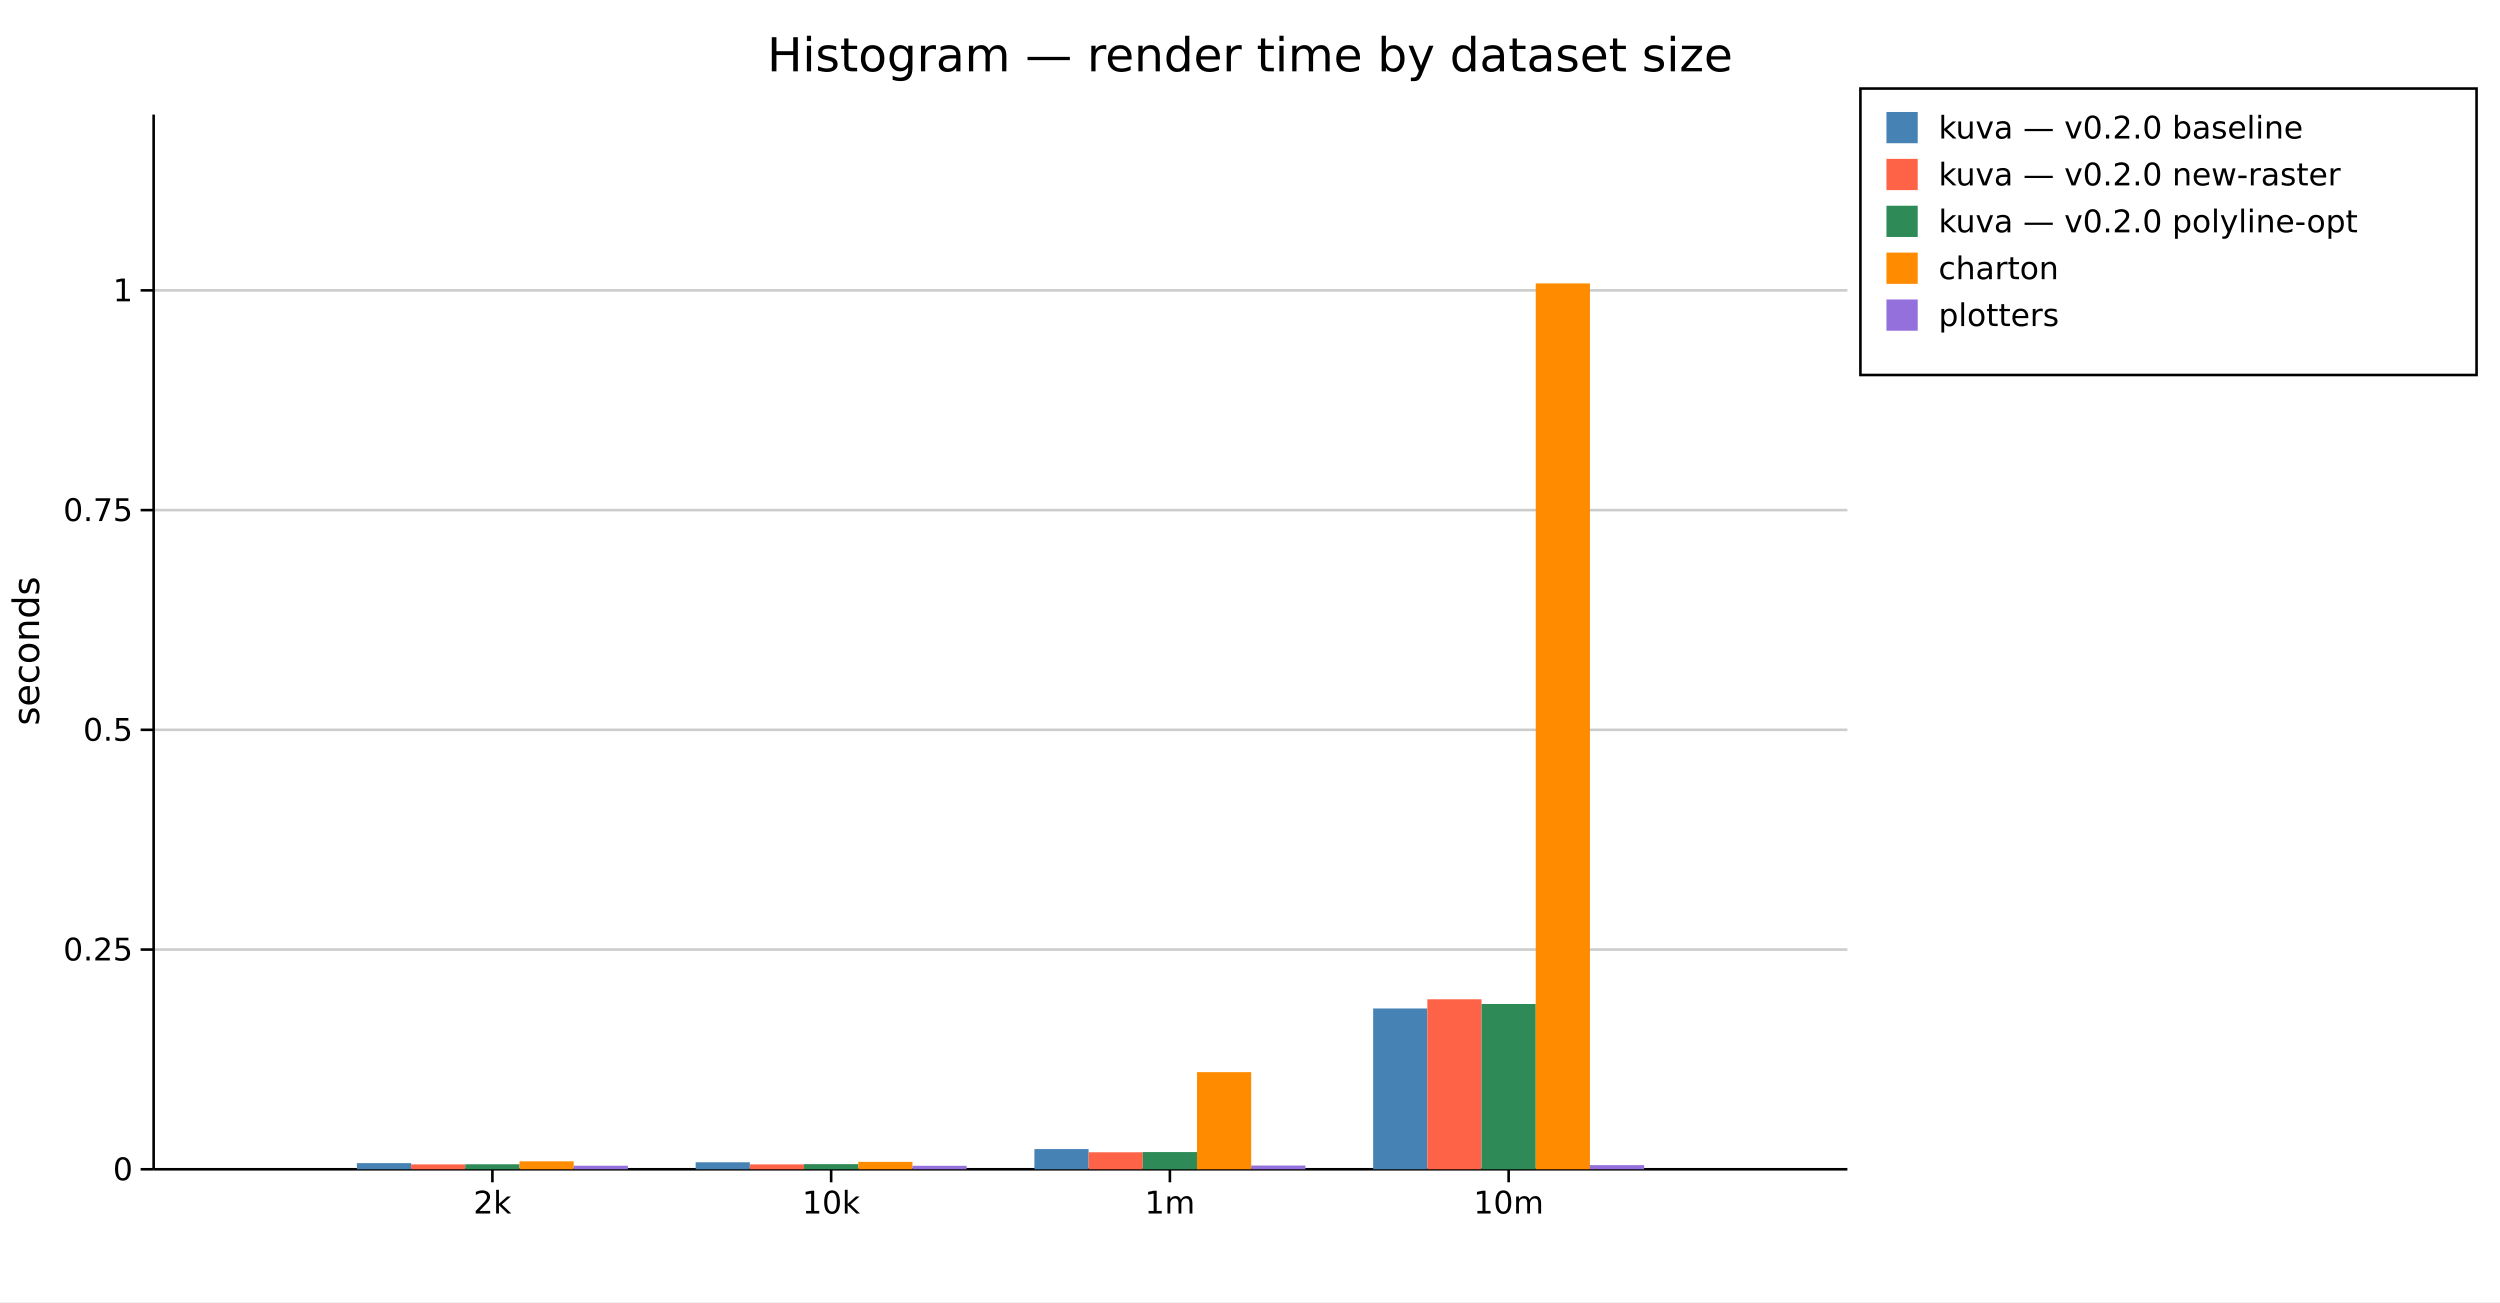
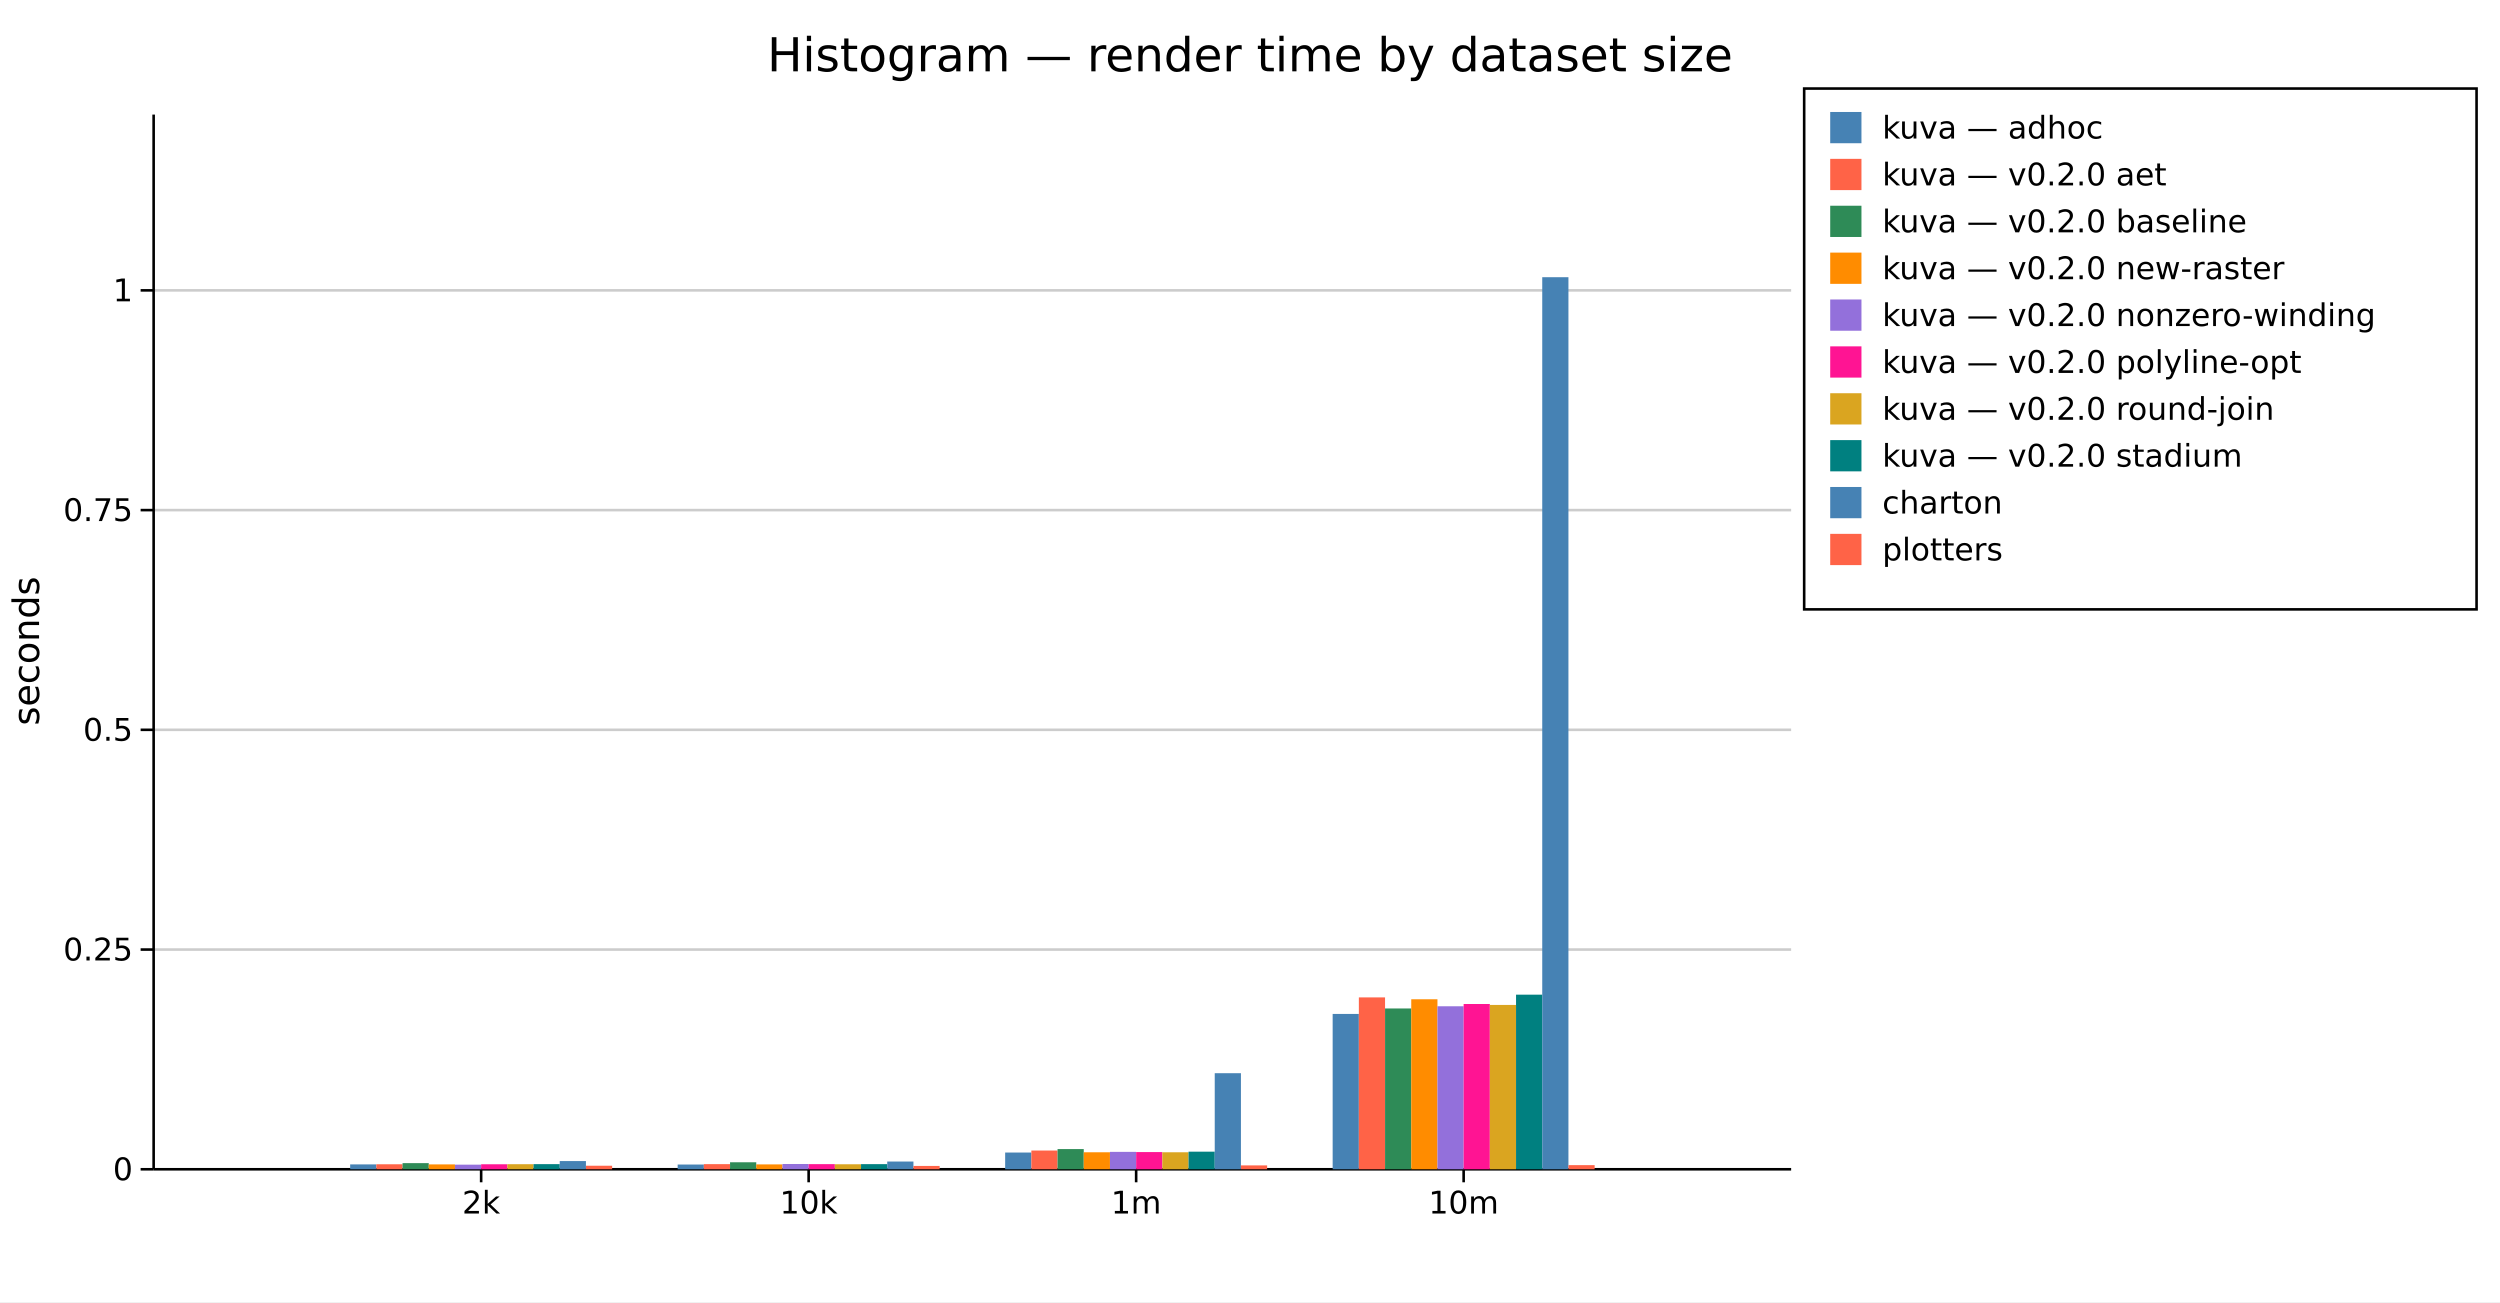
<svg xmlns="http://www.w3.org/2000/svg" width="960" height="500" font-family="DejaVu Sans, Liberation Sans, Arial, sans-serif" fill="black">
  <rect width="100%" height="100%" fill="white" />
  <defs>
    <clipPath id="kuva-clip-1">
-       <rect x="59" y="44" width="650.4" height="405" />
+       <rect x="59" y="44" width="628.8" height="405" />
    </clipPath>
  </defs>
-   <line x1="59" y1="364.63" x2="709.4" y2="364.63" stroke="#cccccc" stroke-width="1" />
-   <line x1="59" y1="280.25" x2="709.4" y2="280.25" stroke="#cccccc" stroke-width="1" />
-   <line x1="59" y1="195.88" x2="709.4" y2="195.88" stroke="#cccccc" stroke-width="1" />
-   <line x1="59" y1="111.5" x2="709.4" y2="111.5" stroke="#cccccc" stroke-width="1" />
-   <line x1="59" y1="449" x2="709.4" y2="449" stroke="#000000" stroke-width="1" />
+   <line x1="59" y1="364.63" x2="687.8" y2="364.63" stroke="#cccccc" stroke-width="1" />
+   <line x1="59" y1="280.25" x2="687.8" y2="280.25" stroke="#cccccc" stroke-width="1" />
+   <line x1="59" y1="195.88" x2="687.8" y2="195.88" stroke="#cccccc" stroke-width="1" />
+   <line x1="59" y1="111.5" x2="687.8" y2="111.5" stroke="#cccccc" stroke-width="1" />
+   <line x1="59" y1="449" x2="687.8" y2="449" stroke="#000000" stroke-width="1" />
  <line x1="59" y1="44" x2="59" y2="449" stroke="#000000" stroke-width="1" />
-   <text x="189.08" y="466" font-size="12" text-anchor="middle">2k</text>
-   <line x1="189.08" y1="449" x2="189.08" y2="454" stroke="#000000" stroke-width="1" />
-   <text x="319.16" y="466" font-size="12" text-anchor="middle">10k</text>
-   <line x1="319.16" y1="449" x2="319.16" y2="454" stroke="#000000" stroke-width="1" />
-   <text x="449.24" y="466" font-size="12" text-anchor="middle">1m</text>
-   <line x1="449.24" y1="449" x2="449.24" y2="454" stroke="#000000" stroke-width="1" />
-   <text x="579.32" y="466" font-size="12" text-anchor="middle">10m</text>
-   <line x1="579.32" y1="449" x2="579.32" y2="454" stroke="#000000" stroke-width="1" />
+   <text x="184.76" y="466" font-size="12" text-anchor="middle">2k</text>
+   <line x1="184.76" y1="449" x2="184.76" y2="454" stroke="#000000" stroke-width="1" />
+   <text x="310.52" y="466" font-size="12" text-anchor="middle">10k</text>
+   <line x1="310.52" y1="449" x2="310.52" y2="454" stroke="#000000" stroke-width="1" />
+   <text x="436.28" y="466" font-size="12" text-anchor="middle">1m</text>
+   <line x1="436.28" y1="449" x2="436.28" y2="454" stroke="#000000" stroke-width="1" />
+   <text x="562.04" y="466" font-size="12" text-anchor="middle">10m</text>
+   <line x1="562.04" y1="449" x2="562.04" y2="454" stroke="#000000" stroke-width="1" />
  <line x1="54" y1="449" x2="59" y2="449" stroke="#000000" stroke-width="1" />
  <text x="51" y="453.2" font-size="12" text-anchor="end">0</text>
  <line x1="54" y1="364.63" x2="59" y2="364.63" stroke="#000000" stroke-width="1" />
  <text x="51" y="368.83" font-size="12" text-anchor="end">0.25</text>
  <line x1="54" y1="280.25" x2="59" y2="280.25" stroke="#000000" stroke-width="1" />
  <text x="51" y="284.45" font-size="12" text-anchor="end">0.5</text>
  <line x1="54" y1="195.88" x2="59" y2="195.88" stroke="#000000" stroke-width="1" />
  <text x="51" y="200.08" font-size="12" text-anchor="end">0.75</text>
  <line x1="54" y1="111.5" x2="59" y2="111.5" stroke="#000000" stroke-width="1" />
  <text x="51" y="115.7" font-size="12" text-anchor="end">1</text>
  <text x="15" y="250" font-size="14" text-anchor="middle" transform="rotate(-90,15,250)">seconds</text>
  <text x="480" y="27.4" font-size="18" text-anchor="middle">Histogram — render time by dataset size</text>
  <g clip-path="url(#kuva-clip-1)">
-     <rect x="137.05" y="446.64" width="20.81" height="2.36" fill="#4682b4" />
-     <rect x="157.86" y="447.12" width="20.81" height="1.88" fill="#ff6347" />
-     <rect x="178.67" y="447.07" width="20.81" height="1.93" fill="#2e8b57" />
-     <rect x="199.49" y="445.96" width="20.81" height="3.04" fill="#ff8c00" />
-     <rect x="220.3" y="447.65" width="20.81" height="1.35" fill="#9370db" />
-     <rect x="267.13" y="446.3" width="20.81" height="2.7" fill="#4682b4" />
-     <rect x="287.94" y="447.14" width="20.81" height="1.86" fill="#ff6347" />
-     <rect x="308.75" y="447.02" width="20.81" height="1.98" fill="#2e8b57" />
-     <rect x="329.57" y="446.16" width="20.81" height="2.84" fill="#ff8c00" />
-     <rect x="350.38" y="447.68" width="20.81" height="1.32" fill="#9370db" />
-     <rect x="397.21" y="441.24" width="20.81" height="7.76" fill="#4682b4" />
-     <rect x="418.02" y="442.47" width="20.81" height="6.53" fill="#ff6347" />
-     <rect x="438.83" y="442.39" width="20.81" height="6.61" fill="#2e8b57" />
-     <rect x="459.65" y="411.71" width="20.81" height="37.29" fill="#ff8c00" />
-     <rect x="480.46" y="447.57" width="20.81" height="1.43" fill="#9370db" />
-     <rect x="527.29" y="387.24" width="20.81" height="61.76" fill="#4682b4" />
-     <rect x="548.1" y="383.71" width="20.81" height="65.29" fill="#ff6347" />
-     <rect x="568.91" y="385.53" width="20.81" height="63.47" fill="#2e8b57" />
-     <rect x="589.73" y="108.83" width="20.81" height="340.17" fill="#ff8c00" />
-     <rect x="610.54" y="447.41" width="20.81" height="1.59" fill="#9370db" />
+     <rect x="134.46" y="447.13" width="10.06" height="1.87" fill="#4682b4" />
+     <rect x="144.52" y="447.07" width="10.06" height="1.93" fill="#ff6347" />
+     <rect x="154.58" y="446.64" width="10.06" height="2.36" fill="#2e8b57" />
+     <rect x="164.64" y="447.12" width="10.06" height="1.88" fill="#ff8c00" />
+     <rect x="174.7" y="447.22" width="10.06" height="1.78" fill="#9370db" />
+     <rect x="184.76" y="447.07" width="10.06" height="1.93" fill="#ff1493" />
+     <rect x="194.82" y="447.06" width="10.06" height="1.94" fill="#daa520" />
+     <rect x="204.88" y="447.02" width="10.06" height="1.98" fill="#008080" />
+     <rect x="214.94" y="445.85" width="10.06" height="3.15" fill="#4682b4" />
+     <rect x="225" y="447.63" width="10.06" height="1.37" fill="#ff6347" />
+     <rect x="260.22" y="447.17" width="10.06" height="1.83" fill="#4682b4" />
+     <rect x="270.28" y="447.03" width="10.06" height="1.97" fill="#ff6347" />
+     <rect x="280.34" y="446.3" width="10.06" height="2.7" fill="#2e8b57" />
+     <rect x="290.4" y="447.14" width="10.06" height="1.86" fill="#ff8c00" />
+     <rect x="300.46" y="446.97" width="10.06" height="2.03" fill="#9370db" />
+     <rect x="310.52" y="447.02" width="10.06" height="1.98" fill="#ff1493" />
+     <rect x="320.58" y="447.08" width="10.06" height="1.92" fill="#daa520" />
+     <rect x="330.64" y="447.03" width="10.06" height="1.97" fill="#008080" />
+     <rect x="340.7" y="446.02" width="10.06" height="2.98" fill="#4682b4" />
+     <rect x="350.76" y="447.71" width="10.06" height="1.29" fill="#ff6347" />
+     <rect x="385.98" y="442.57" width="10.06" height="6.43" fill="#4682b4" />
+     <rect x="396.04" y="441.81" width="10.06" height="7.19" fill="#ff6347" />
+     <rect x="406.1" y="441.24" width="10.06" height="7.76" fill="#2e8b57" />
+     <rect x="416.16" y="442.47" width="10.06" height="6.53" fill="#ff8c00" />
+     <rect x="426.22" y="442.32" width="10.06" height="6.68" fill="#9370db" />
+     <rect x="436.28" y="442.39" width="10.06" height="6.61" fill="#ff1493" />
+     <rect x="446.34" y="442.48" width="10.06" height="6.52" fill="#daa520" />
+     <rect x="456.4" y="442.25" width="10.06" height="6.75" fill="#008080" />
+     <rect x="466.46" y="412.1" width="10.06" height="36.9" fill="#4682b4" />
+     <rect x="476.52" y="447.52" width="10.06" height="1.48" fill="#ff6347" />
+     <rect x="511.74" y="389.35" width="10.06" height="59.65" fill="#4682b4" />
+     <rect x="521.8" y="383.01" width="10.06" height="65.99" fill="#ff6347" />
+     <rect x="531.86" y="387.24" width="10.06" height="61.76" fill="#2e8b57" />
+     <rect x="541.92" y="383.71" width="10.06" height="65.29" fill="#ff8c00" />
+     <rect x="551.98" y="386.4" width="10.06" height="62.6" fill="#9370db" />
+     <rect x="562.04" y="385.53" width="10.06" height="63.47" fill="#ff1493" />
+     <rect x="572.1" y="385.9" width="10.06" height="63.1" fill="#daa520" />
+     <rect x="582.16" y="381.95" width="10.06" height="67.05" fill="#008080" />
+     <rect x="592.22" y="106.45" width="10.06" height="342.55" fill="#4682b4" />
+     <rect x="602.28" y="447.41" width="10.06" height="1.59" fill="#ff6347" />
  </g>
-   <rect x="714.4" y="34" width="236.6" height="110" fill="#ffffff" />
-   <rect x="714.4" y="34" width="236.6" height="110" fill="none" stroke="#000000" stroke-width="1" />
-   <text x="744.4" y="53.2" font-size="12" text-anchor="start">kuva — v0.2.0 baseline</text>
-   <rect x="724.4" y="43" width="12" height="12" fill="#4682b4" />
-   <text x="744.4" y="71.2" font-size="12" text-anchor="start">kuva — v0.2.0 new-raster</text>
-   <rect x="724.4" y="61" width="12" height="12" fill="#ff6347" />
-   <text x="744.4" y="89.2" font-size="12" text-anchor="start">kuva — v0.2.0 polyline-opt</text>
-   <rect x="724.4" y="79" width="12" height="12" fill="#2e8b57" />
-   <text x="744.4" y="107.2" font-size="12" text-anchor="start">charton</text>
-   <rect x="724.4" y="97" width="12" height="12" fill="#ff8c00" />
-   <text x="744.4" y="125.2" font-size="12" text-anchor="start">plotters</text>
-   <rect x="724.4" y="115" width="12" height="12" fill="#9370db" />
+   <rect x="692.8" y="34" width="258.2" height="200" fill="#ffffff" />
+   <rect x="692.8" y="34" width="258.2" height="200" fill="none" stroke="#000000" stroke-width="1" />
+   <text x="722.8" y="53.2" font-size="12" text-anchor="start">kuva — adhoc</text>
+   <rect x="702.8" y="43" width="12" height="12" fill="#4682b4" />
+   <text x="722.8" y="71.2" font-size="12" text-anchor="start">kuva — v0.2.0 aet</text>
+   <rect x="702.8" y="61" width="12" height="12" fill="#ff6347" />
+   <text x="722.8" y="89.2" font-size="12" text-anchor="start">kuva — v0.2.0 baseline</text>
+   <rect x="702.8" y="79" width="12" height="12" fill="#2e8b57" />
+   <text x="722.8" y="107.2" font-size="12" text-anchor="start">kuva — v0.2.0 new-raster</text>
+   <rect x="702.8" y="97" width="12" height="12" fill="#ff8c00" />
+   <text x="722.8" y="125.2" font-size="12" text-anchor="start">kuva — v0.2.0 nonzero-winding</text>
+   <rect x="702.8" y="115" width="12" height="12" fill="#9370db" />
+   <text x="722.8" y="143.2" font-size="12" text-anchor="start">kuva — v0.2.0 polyline-opt</text>
+   <rect x="702.8" y="133" width="12" height="12" fill="#ff1493" />
+   <text x="722.8" y="161.2" font-size="12" text-anchor="start">kuva — v0.2.0 round-join</text>
+   <rect x="702.8" y="151" width="12" height="12" fill="#daa520" />
+   <text x="722.8" y="179.2" font-size="12" text-anchor="start">kuva — v0.2.0 stadium</text>
+   <rect x="702.8" y="169" width="12" height="12" fill="#008080" />
+   <text x="722.8" y="197.2" font-size="12" text-anchor="start">charton</text>
+   <rect x="702.8" y="187" width="12" height="12" fill="#4682b4" />
+   <text x="722.8" y="215.2" font-size="12" text-anchor="start">plotters</text>
+   <rect x="702.8" y="205" width="12" height="12" fill="#ff6347" />
</svg>
